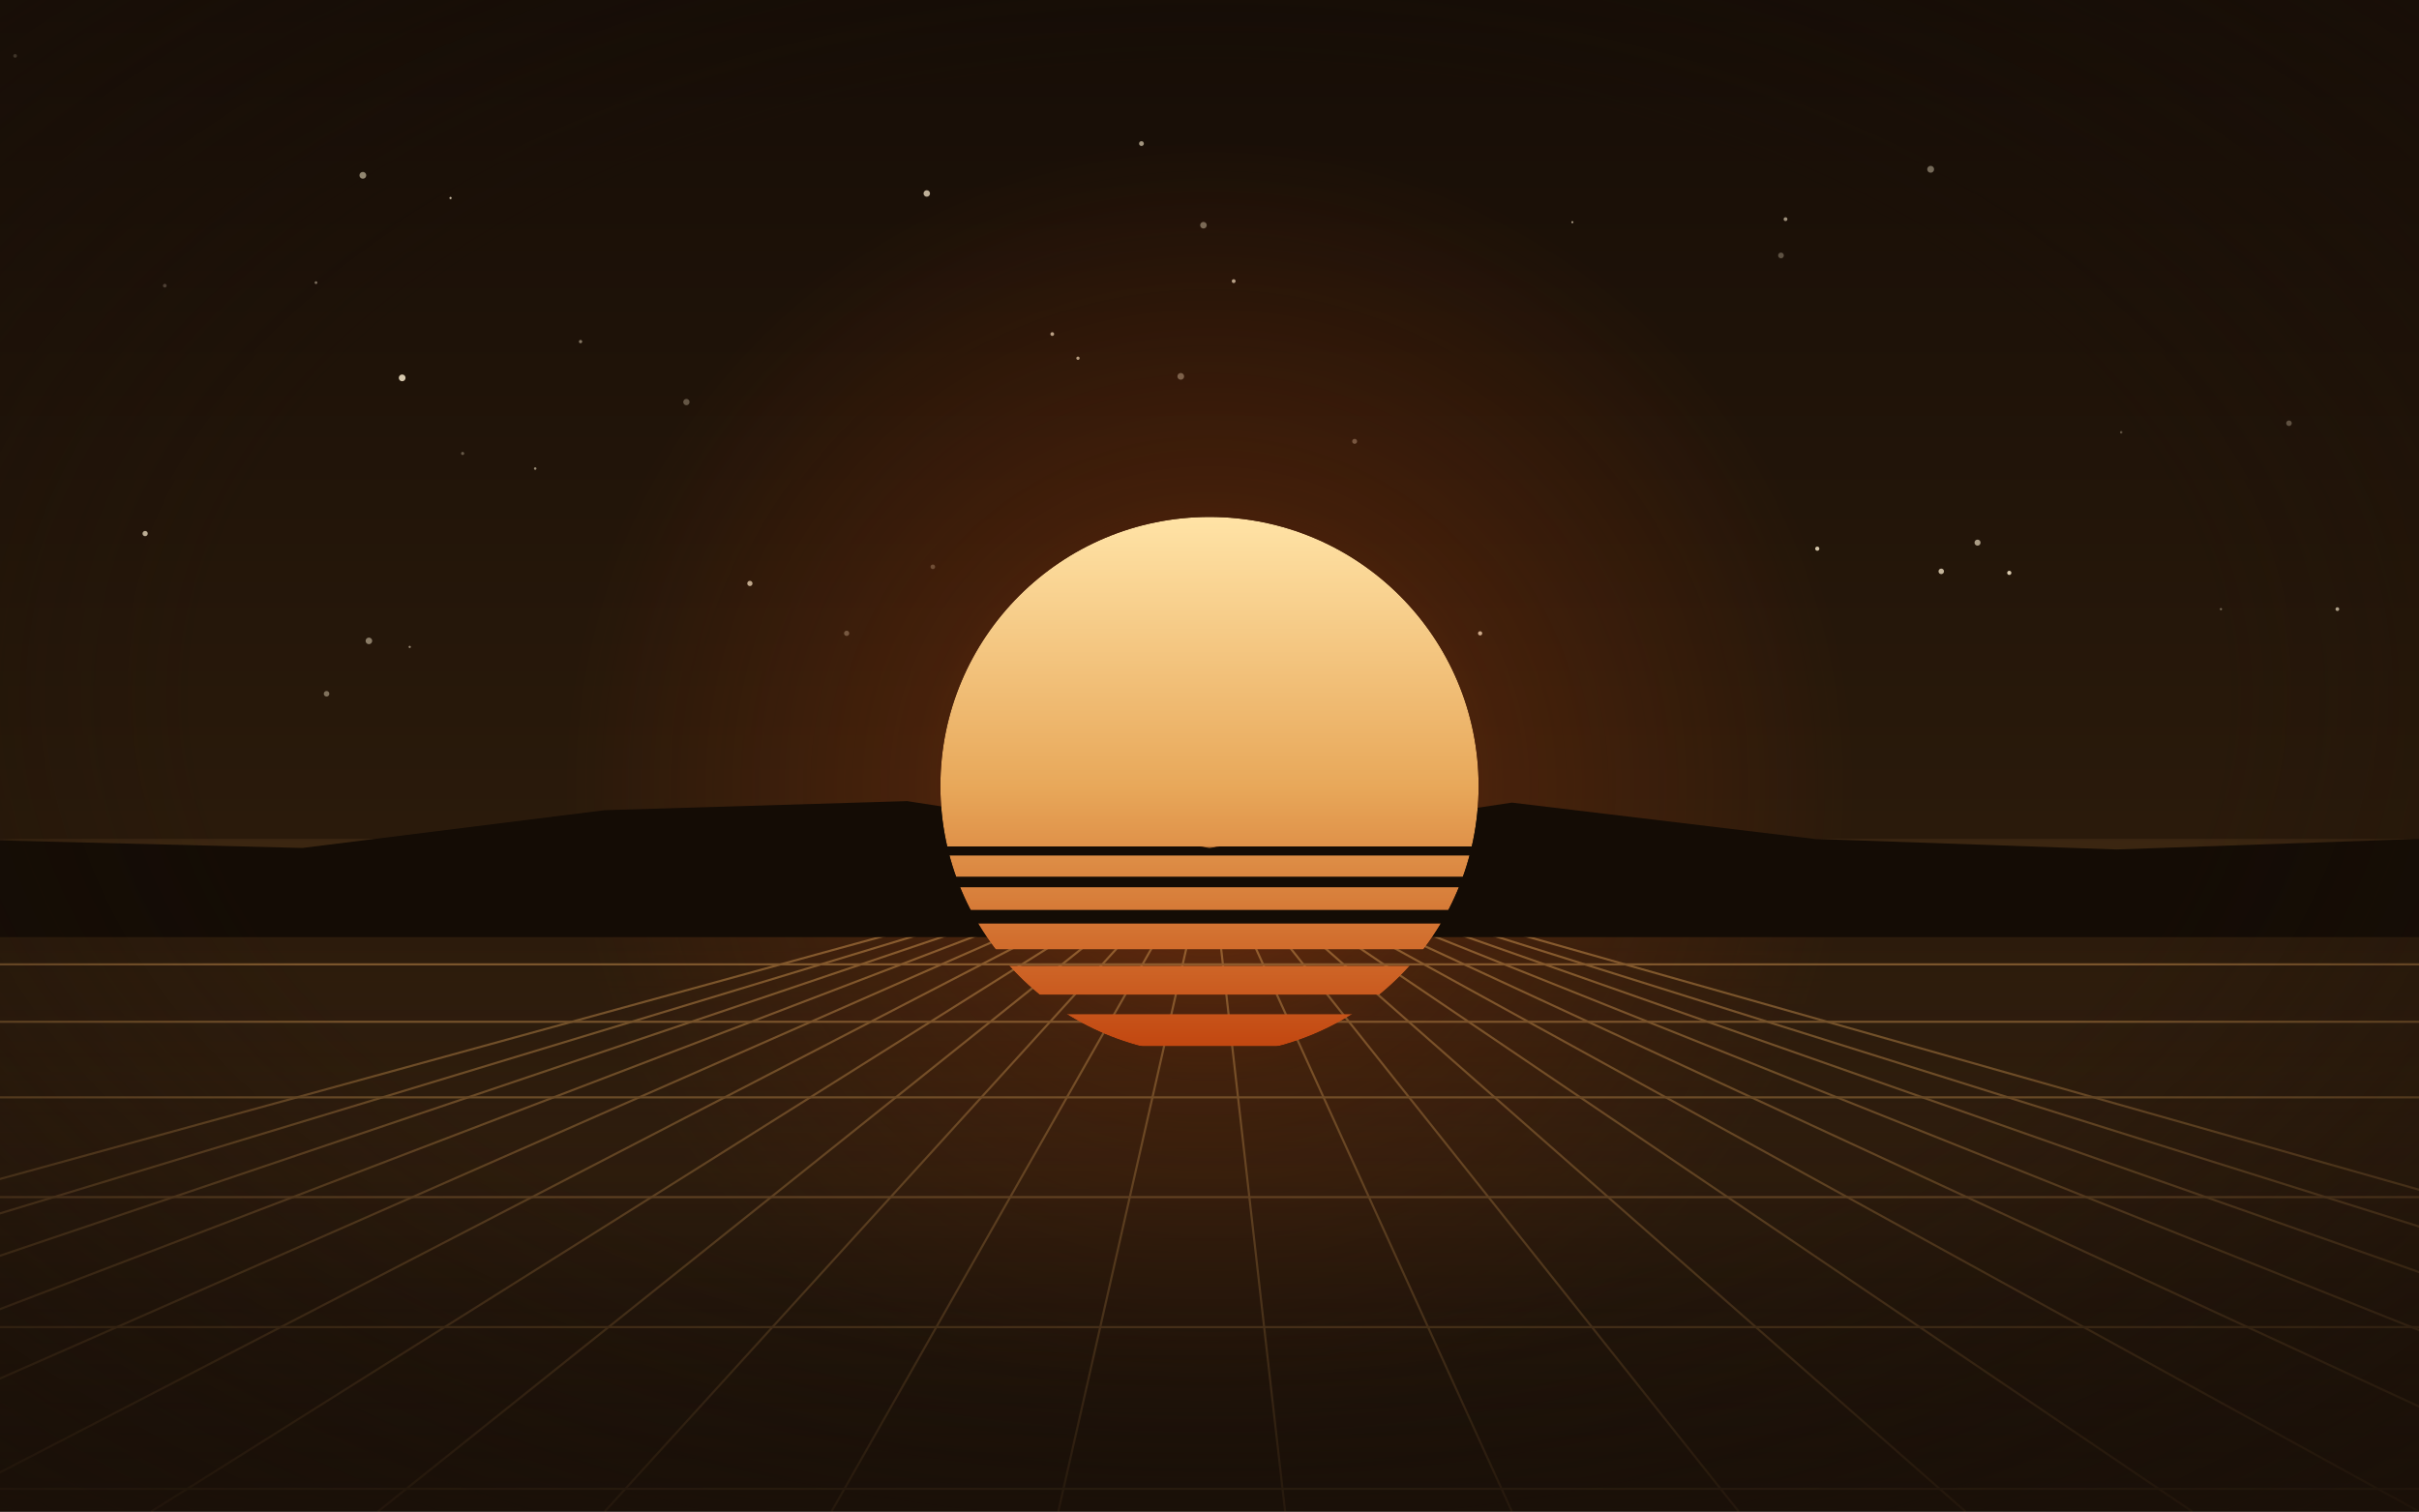
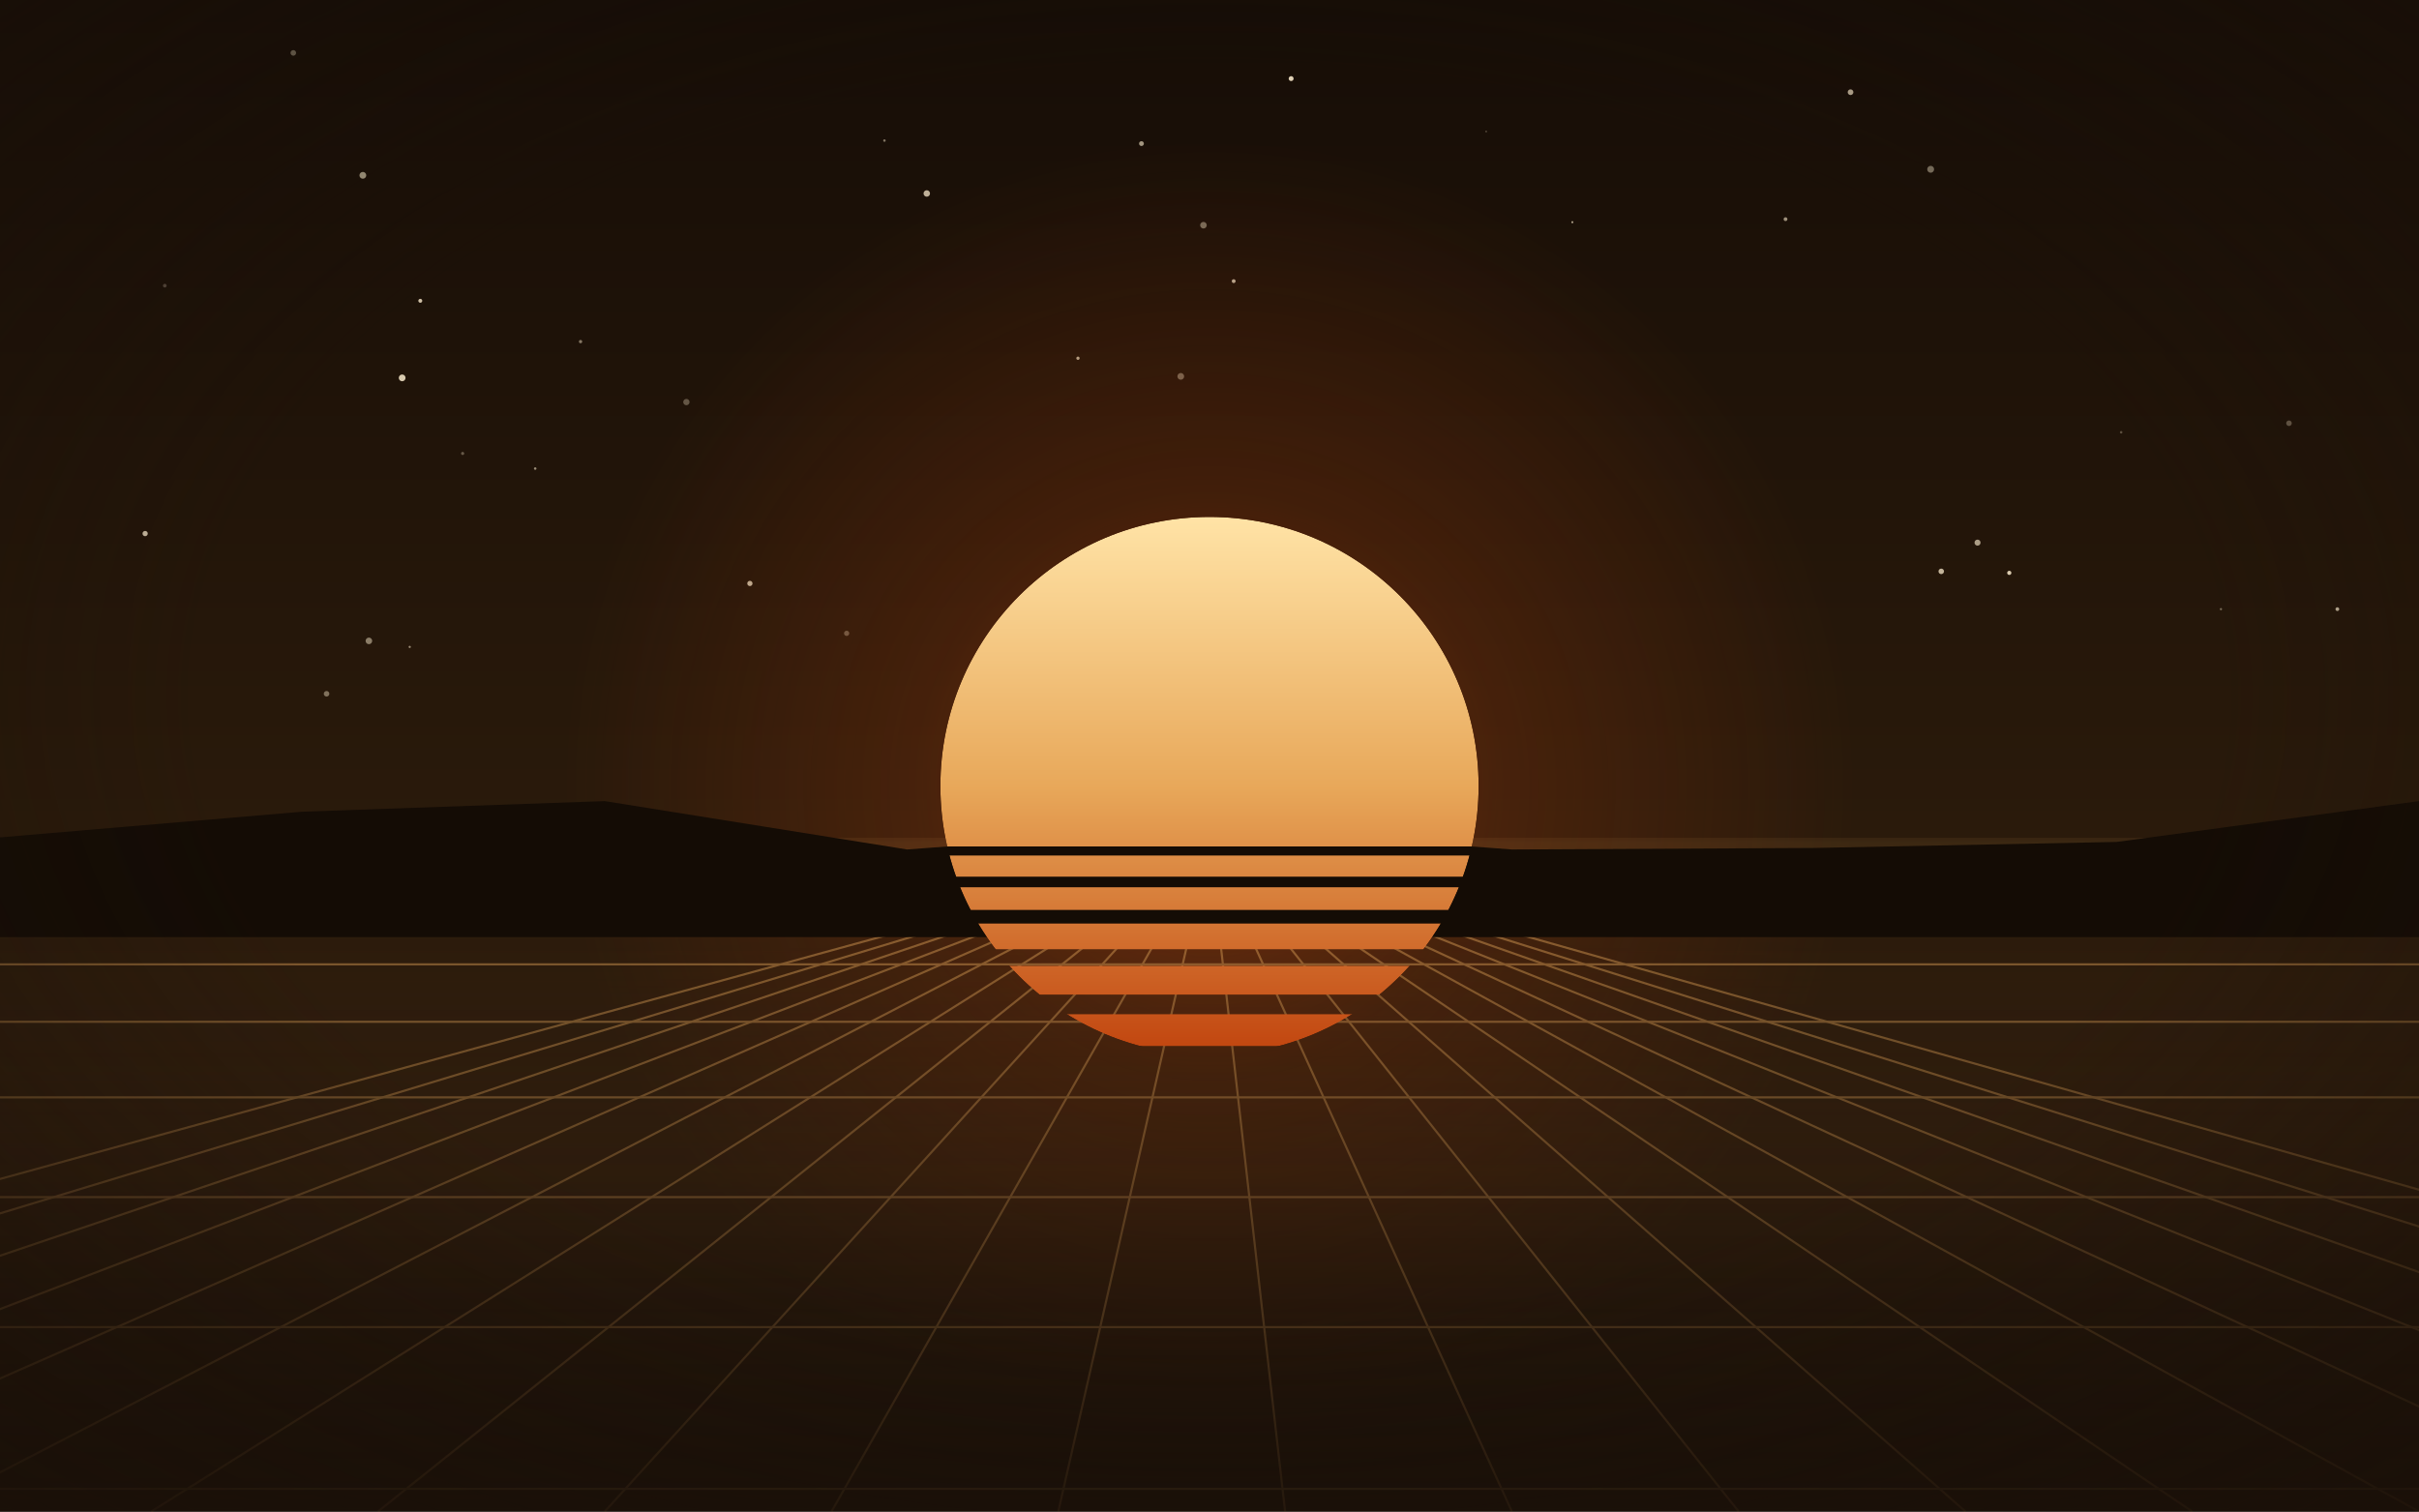
<svg xmlns="http://www.w3.org/2000/svg" viewBox="0 0 1600 1000" preserveAspectRatio="xMidYMid slice" role="img" aria-label="Futuristic desert landscape with a retro sun and tech grid">
  <defs>
    <linearGradient id="sky-a" x1="0" y1="0" x2="0" y2="1">
      <stop offset="0" stop-color="#160d06" />
      <stop offset="0.55" stop-color="#2a1a0b" />
      <stop offset="0.78" stop-color="#3a2410" />
      <stop offset="1" stop-color="#1A1008" />
    </linearGradient>
    <linearGradient id="sun-a" x1="0" y1="0" x2="0" y2="1">
      <stop offset="0" stop-color="#FFE3A6" />
      <stop offset="0.5" stop-color="#E8A85A" />
      <stop offset="1" stop-color="#C1440E" />
    </linearGradient>
    <radialGradient id="glow-a" cx="50%" cy="50%" r="50%">
      <stop offset="0" stop-color="#C1440E" stop-opacity="0.55" />
      <stop offset="0.45" stop-color="#C1440E" stop-opacity="0.20" />
      <stop offset="1" stop-color="#C1440E" stop-opacity="0" />
    </radialGradient>
    <radialGradient id="vig-a" cx="50%" cy="46%" r="75%">
      <stop offset="0.55" stop-color="#1A1008" stop-opacity="0" />
      <stop offset="1" stop-color="#1A1008" stop-opacity="0.7" />
    </radialGradient>
    <linearGradient id="floorfade-a" x1="0" y1="0" x2="0" y2="1">
      <stop offset="0" stop-color="#1A1008" stop-opacity="0" />
      <stop offset="1" stop-color="#1A1008" stop-opacity="0.85" />
    </linearGradient>
-     <filter id="blur-a" x="-30%" y="-30%" width="160%" height="160%">
+     <filter id="blur-a" x="-40%" y="-40%" width="180%" height="180%">
      <feGaussianBlur stdDeviation="9" />
    </filter>
    <mask id="sunmask-a">
      <circle cx="800" cy="520" r="178" fill="#fff" />
      <rect x="612" y="560" width="376" height="6" fill="#000" />
      <rect x="612" y="580" width="376" height="7" fill="#000" />
      <rect x="612" y="602" width="376" height="9" fill="#000" />
      <rect x="612" y="628" width="376" height="11" fill="#000" />
      <rect x="612" y="658" width="376" height="13" fill="#000" />
      <rect x="612" y="692" width="376" height="16" fill="#000" />
      <rect x="612" y="730" width="376" height="20" fill="#000" />
    </mask>
  </defs>
  <rect width="1600" height="1000" fill="url(#sky-a)" />
  <circle cx="1514" cy="280" r="1.84" fill="#F5E6C8" opacity="0.34" />
  <circle cx="1403" cy="286" r="0.82" fill="#F5E6C8" opacity="0.29" />
  <circle cx="1040" cy="147" r="0.69" fill="#F5E6C8" opacity="0.66" />
  <circle cx="613" cy="128" r="2.14" fill="#F5E6C8" opacity="0.75" />
  <circle cx="244" cy="424" r="2.18" fill="#F5E6C8" opacity="0.49" />
  <circle cx="1308" cy="359" r="2.00" fill="#F5E6C8" opacity="0.65" />
  <circle cx="1469" cy="403" r="0.73" fill="#F5E6C8" opacity="0.42" />
  <circle cx="1546" cy="403" r="1.24" fill="#F5E6C8" opacity="0.75" />
  <circle cx="560" cy="419" r="1.73" fill="#F5E6C8" opacity="0.33" />
-   <circle cx="979" cy="419" r="1.40" fill="#F5E6C8" opacity="0.82" />
  <circle cx="1329" cy="379" r="1.39" fill="#F5E6C8" opacity="0.87" />
  <circle cx="496" cy="386" r="1.74" fill="#F5E6C8" opacity="0.74" />
  <circle cx="1181" cy="145" r="1.26" fill="#F5E6C8" opacity="0.60" />
  <circle cx="216" cy="459" r="1.84" fill="#F5E6C8" opacity="0.43" />
  <circle cx="96" cy="353" r="1.74" fill="#F5E6C8" opacity="0.79" />
-   <circle cx="896" cy="292" r="1.64" fill="#F5E6C8" opacity="0.34" />
-   <circle cx="10" cy="37" r="1.22" fill="#F5E6C8" opacity="0.34" />
-   <circle cx="209" cy="187" r="0.90" fill="#F5E6C8" opacity="0.50" />
+   <circle cx="983" cy="87" r="0.61" fill="#F5E6C8" opacity="0.26" />
+   <circle cx="585" cy="93" r="0.82" fill="#F5E6C8" opacity="0.48" />
+   <circle cx="278" cy="199" r="1.30" fill="#F5E6C8" opacity="0.83" />
  <circle cx="796" cy="149" r="2.18" fill="#F5E6C8" opacity="0.42" />
  <circle cx="271" cy="428" r="0.73" fill="#F5E6C8" opacity="0.56" />
  <circle cx="713" cy="237" r="1.09" fill="#F5E6C8" opacity="0.70" />
-   <circle cx="617" cy="375" r="1.51" fill="#F5E6C8" opacity="0.28" />
-   <circle cx="968" cy="469" r="0.81" fill="#F5E6C8" opacity="0.26" />
-   <circle cx="1178" cy="169" r="1.90" fill="#F5E6C8" opacity="0.30" />
-   <circle cx="1202" cy="363" r="1.38" fill="#F5E6C8" opacity="0.84" />
+   <circle cx="854" cy="52" r="1.63" fill="#F5E6C8" opacity="0.90" />
+   <circle cx="194" cy="35" r="1.85" fill="#F5E6C8" opacity="0.46" />
+   <circle cx="1224" cy="61" r="1.88" fill="#F5E6C8" opacity="0.75" />
  <circle cx="306" cy="300" r="1.04" fill="#F5E6C8" opacity="0.33" />
  <circle cx="1277" cy="112" r="2.28" fill="#F5E6C8" opacity="0.46" />
  <circle cx="354" cy="310" r="0.83" fill="#F5E6C8" opacity="0.58" />
  <circle cx="384" cy="226" r="1.09" fill="#F5E6C8" opacity="0.48" />
  <circle cx="1284" cy="378" r="1.82" fill="#F5E6C8" opacity="0.76" />
  <circle cx="781" cy="249" r="2.23" fill="#F5E6C8" opacity="0.39" />
  <circle cx="454" cy="266" r="2.09" fill="#F5E6C8" opacity="0.32" />
  <circle cx="266" cy="250" r="2.24" fill="#F5E6C8" opacity="0.86" />
  <circle cx="755" cy="95" r="1.60" fill="#F5E6C8" opacity="0.62" />
  <circle cx="816" cy="186" r="1.27" fill="#F5E6C8" opacity="0.72" />
  <circle cx="240" cy="116" r="2.25" fill="#F5E6C8" opacity="0.65" />
  <circle cx="109" cy="189" r="1.22" fill="#F5E6C8" opacity="0.28" />
-   <circle cx="696" cy="221" r="1.24" fill="#F5E6C8" opacity="0.72" />
-   <circle cx="298" cy="131" r="0.72" fill="#F5E6C8" opacity="0.93" />
  <circle cx="800" cy="520" r="430" fill="url(#glow-a)" />
  <g stroke="#E8A85A" stroke-width="1.4" opacity="0.5">
    <line x1="800" y1="560" x2="-800" y2="1000" />
    <line x1="800" y1="560" x2="-650" y2="1000" />
    <line x1="800" y1="560" x2="-500" y2="1000" />
    <line x1="800" y1="560" x2="-350" y2="1000" />
    <line x1="800" y1="560" x2="-200" y2="1000" />
    <line x1="800" y1="560" x2="-50" y2="1000" />
    <line x1="800" y1="560" x2="100" y2="1000" />
    <line x1="800" y1="560" x2="250" y2="1000" />
    <line x1="800" y1="560" x2="400" y2="1000" />
    <line x1="800" y1="560" x2="550" y2="1000" />
    <line x1="800" y1="560" x2="700" y2="1000" />
    <line x1="800" y1="560" x2="850" y2="1000" />
    <line x1="800" y1="560" x2="1000" y2="1000" />
    <line x1="800" y1="560" x2="1150" y2="1000" />
    <line x1="800" y1="560" x2="1300" y2="1000" />
    <line x1="800" y1="560" x2="1450" y2="1000" />
    <line x1="800" y1="560" x2="1600" y2="1000" />
    <line x1="800" y1="560" x2="1750" y2="1000" />
    <line x1="800" y1="560" x2="1900" y2="1000" />
    <line x1="800" y1="560" x2="2050" y2="1000" />
    <line x1="800" y1="560" x2="2200" y2="1000" />
    <line x1="800" y1="560" x2="2350" y2="1000" />
    <line x1="0" y1="566" x2="1600" y2="566" />
    <line x1="0" y1="576" x2="1600" y2="576" />
    <line x1="0" y1="590" x2="1600" y2="590" />
    <line x1="0" y1="610" x2="1600" y2="610" />
    <line x1="0" y1="638" x2="1600" y2="638" />
    <line x1="0" y1="676" x2="1600" y2="676" />
    <line x1="0" y1="726" x2="1600" y2="726" />
    <line x1="0" y1="792" x2="1600" y2="792" />
    <line x1="0" y1="878" x2="1600" y2="878" />
    <line x1="0" y1="985" x2="1600" y2="985" />
  </g>
  <g stroke="#7fd4d4" stroke-width="1.2" opacity="0.18">
    <line x1="0" y1="566" x2="1600" y2="566" />
  </g>
  <rect x="0" y="560" width="1600" height="440" fill="url(#floorfade-a)" />
-   <rect x="0" y="557" width="1600" height="6" fill="#E8A85A" opacity="0.65" filter="url(#blur-a)" />
-   <path d="M0 580 L0 556 L200 561 L400 536 L600 530 L800 561 L1000 531 L1200 555 L1400 562 L1600 555 L1600 620 L0 620 Z" fill="#140c05" />
+   <rect x="0" y="557" width="1600" height="6" fill="#E8A85A" opacity="0.6" filter="url(#blur-a)" />
+   <path d="M0 580 L0 554 L200 537 L400 530 L600 562 L800 547 L1000 562 L1200 561 L1400 557 L1600 530 L1600 620 L0 620 Z" fill="#140c05" />
  <circle cx="800" cy="520" r="178" fill="url(#sun-a)" mask="url(#sunmask-a)" />
  <rect width="1600" height="1000" fill="url(#vig-a)" />
</svg>
